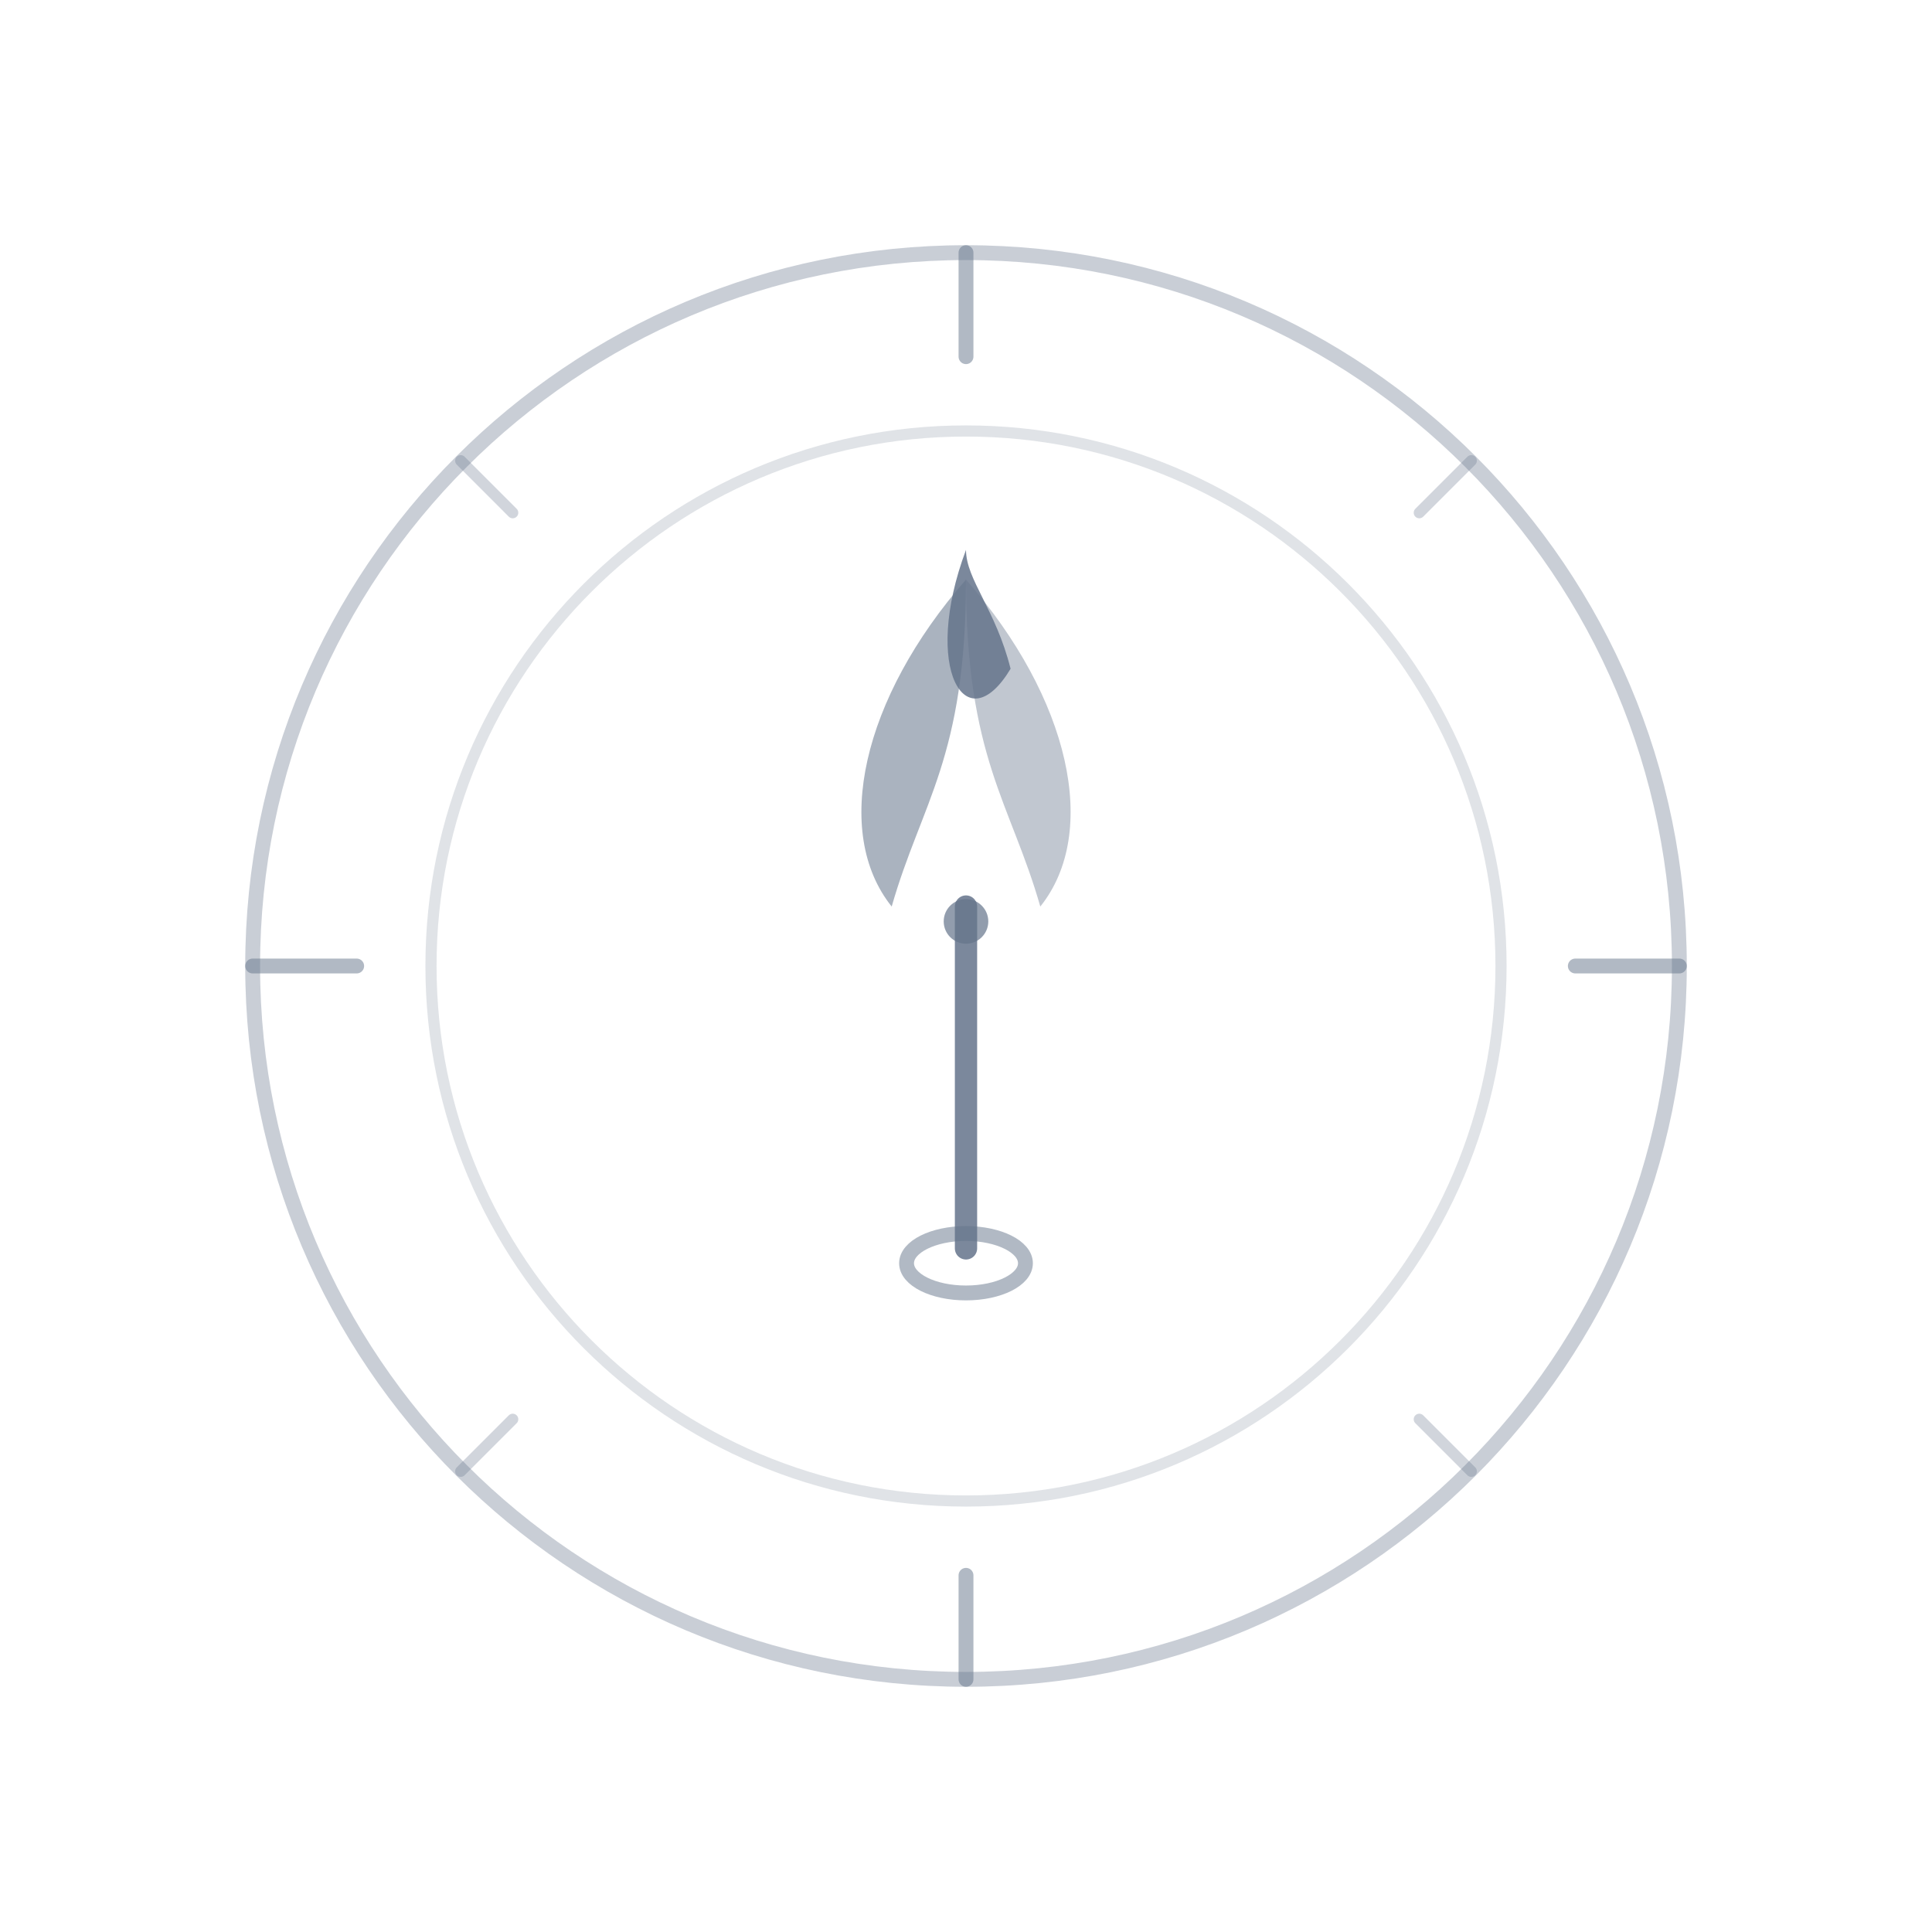
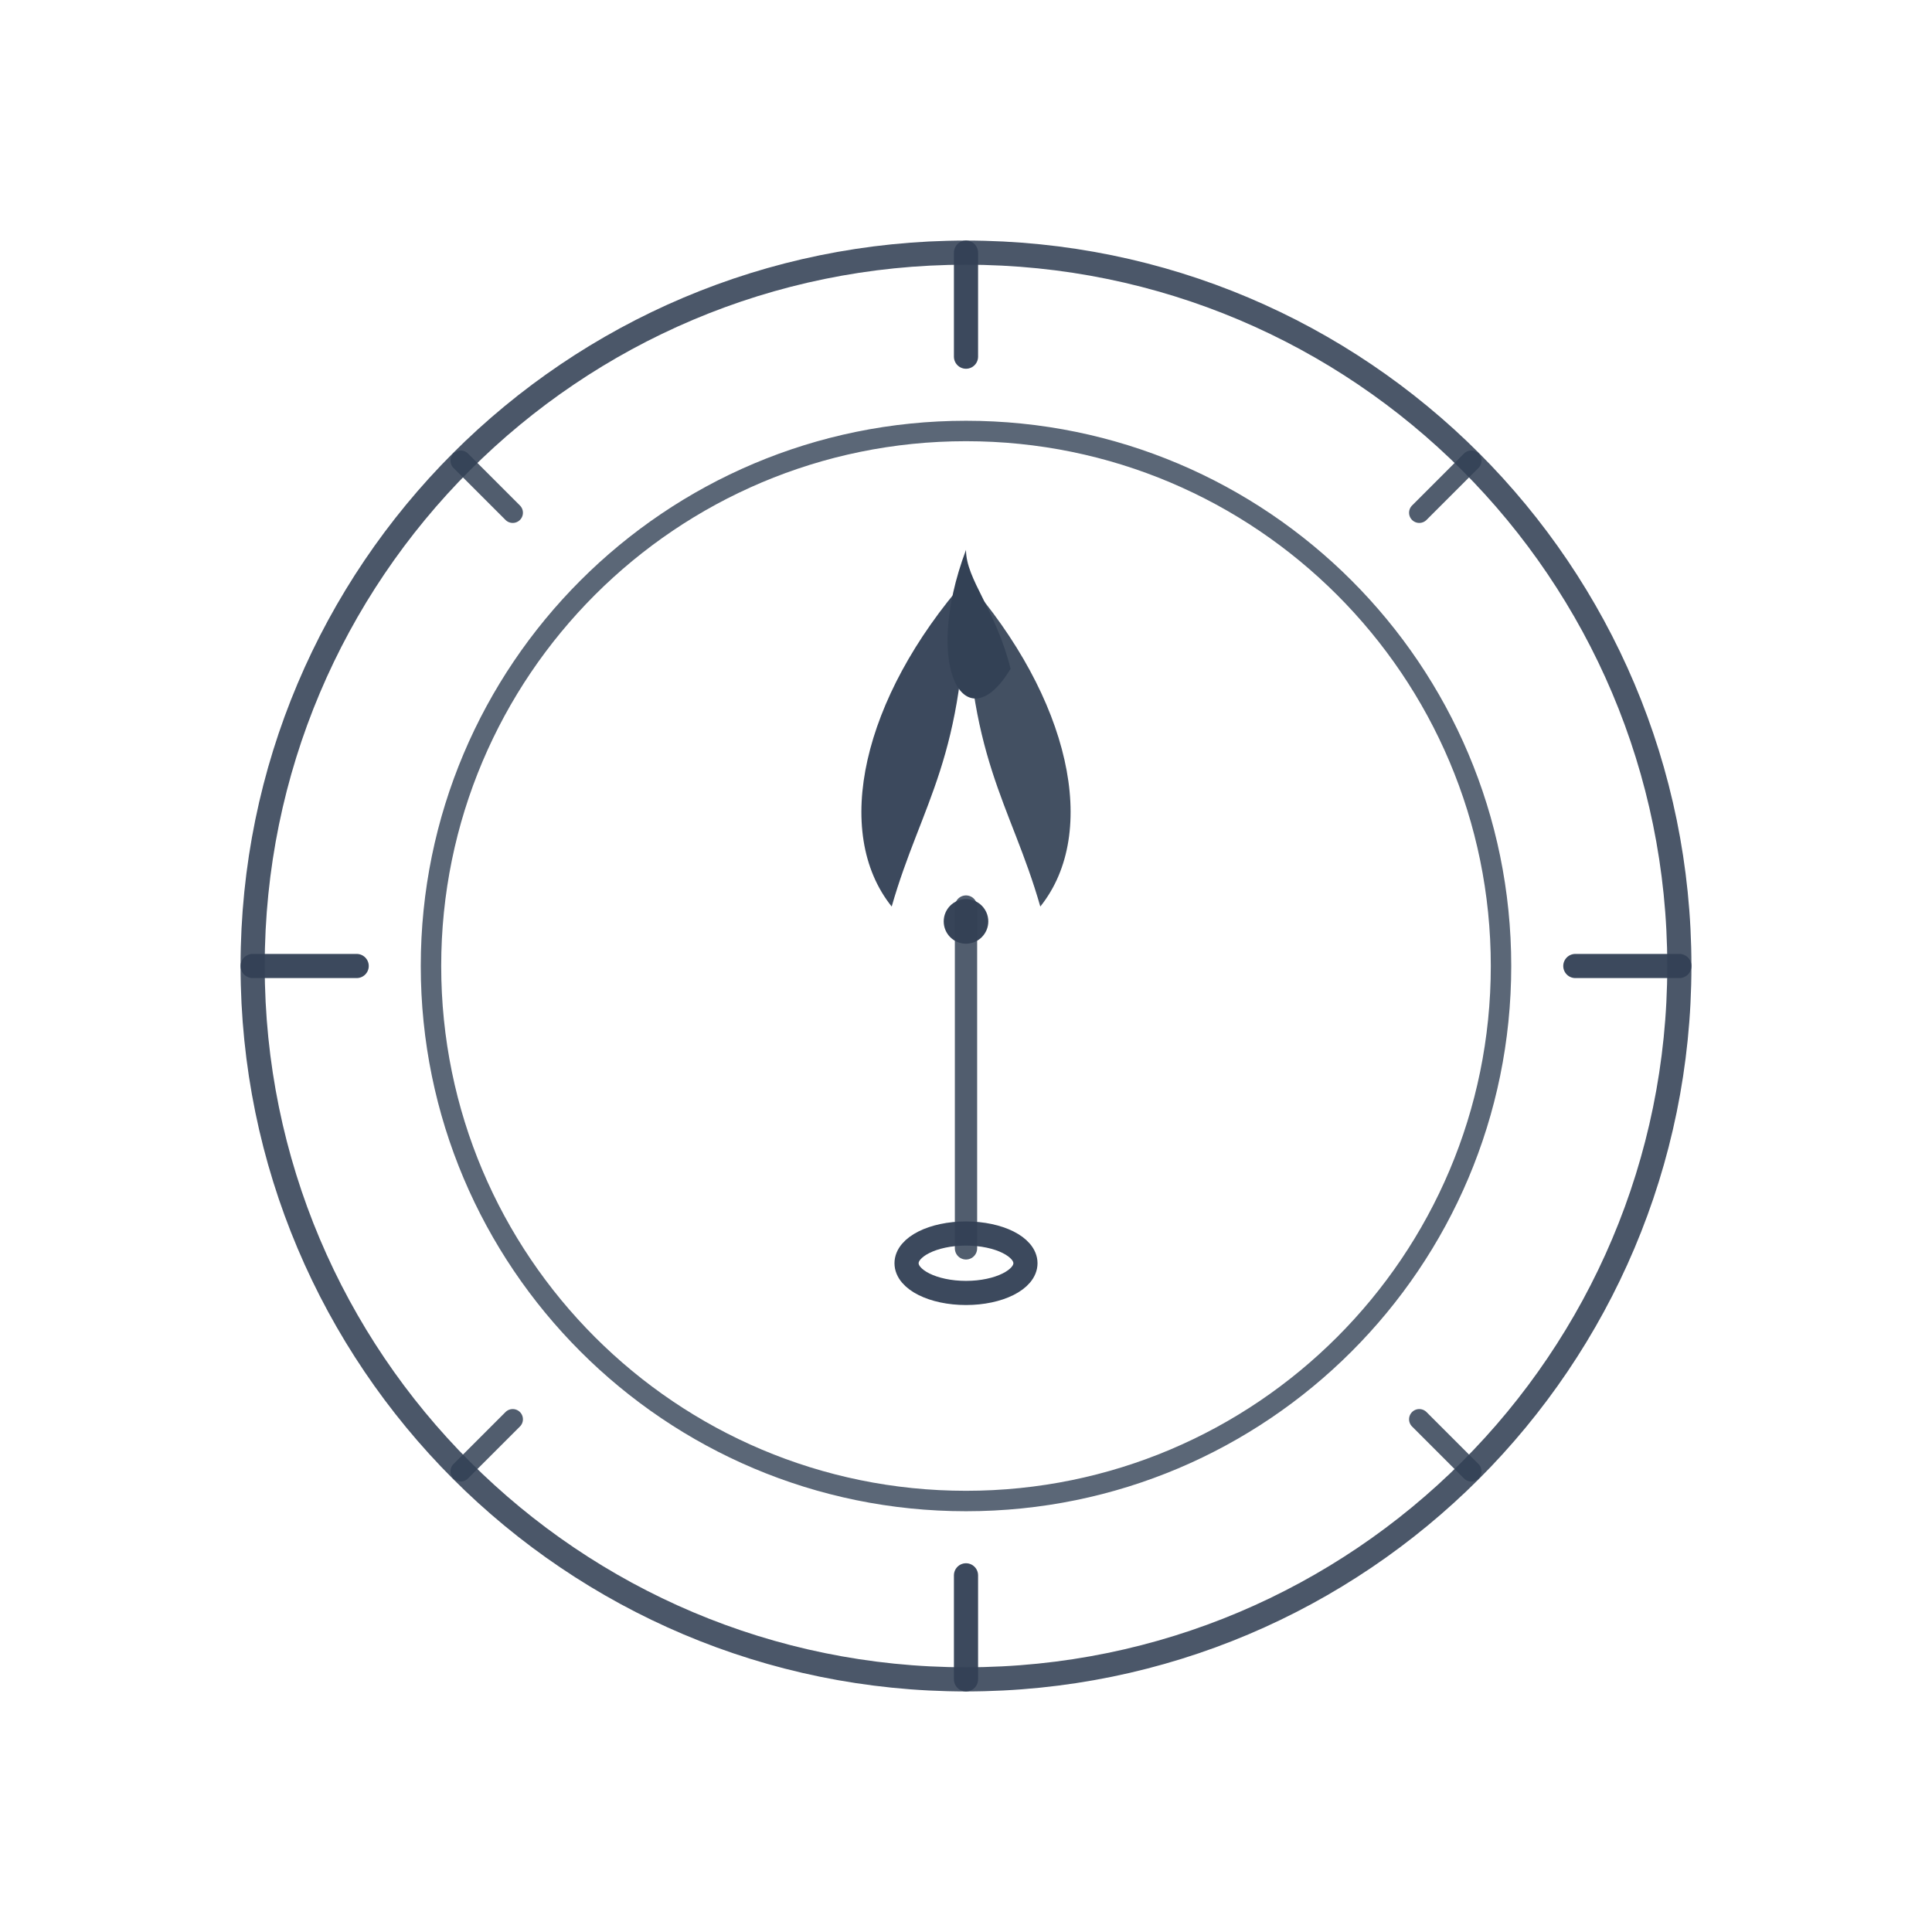
<svg xmlns="http://www.w3.org/2000/svg" viewBox="210 25 260 260" role="img" aria-label="Practitioner Guide rank">
-   <g transform="translate(340,155)" fill="none" stroke="#64748B">
-     <circle r="96" stroke-width="2" stroke-opacity="0.35" />
-     <circle r="72" stroke-width="1.5" stroke-opacity="0.2" />
-     <line x1="0" y1="-96" x2="0" y2="-82" stroke-width="2" stroke-linecap="round" stroke-opacity="0.5" />
-     <line x1="96" y1="0" x2="82" y2="0" stroke-width="2" stroke-linecap="round" stroke-opacity="0.5" />
-     <line x1="0" y1="96" x2="0" y2="82" stroke-width="2" stroke-linecap="round" stroke-opacity="0.5" />
-     <line x1="-96" y1="0" x2="-82" y2="0" stroke-width="2" stroke-linecap="round" stroke-opacity="0.5" />
-     <line x1="68" y1="-68" x2="61" y2="-61" stroke-width="1.5" stroke-linecap="round" stroke-opacity="0.3" />
-     <line x1="68" y1="68" x2="61" y2="61" stroke-width="1.5" stroke-linecap="round" stroke-opacity="0.3" />
-     <line x1="-68" y1="68" x2="-61" y2="61" stroke-width="1.5" stroke-linecap="round" stroke-opacity="0.3" />
-     <line x1="-68" y1="-68" x2="-61" y2="-61" stroke-width="1.5" stroke-linecap="round" stroke-opacity="0.3" />
+   <g transform="translate(340,155)" fill="none" stroke="#334155">
+     <circle r="96" stroke-width="3.25" stroke-opacity="0.88" />
+     <circle r="72" stroke-width="2.75" stroke-opacity="0.8" />
+     <line x1="0" y1="-96" x2="0" y2="-82" stroke-width="3.25" stroke-linecap="round" stroke-opacity="0.95" />
+     <line x1="96" y1="0" x2="82" y2="0" stroke-width="3.25" stroke-linecap="round" stroke-opacity="0.95" />
+     <line x1="0" y1="96" x2="0" y2="82" stroke-width="3.25" stroke-linecap="round" stroke-opacity="0.95" />
+     <line x1="-96" y1="0" x2="-82" y2="0" stroke-width="3.25" stroke-linecap="round" stroke-opacity="0.95" />
+     <line x1="68" y1="-68" x2="61" y2="-61" stroke-width="2.75" stroke-linecap="round" stroke-opacity="0.85" />
+     <line x1="68" y1="68" x2="61" y2="61" stroke-width="2.75" stroke-linecap="round" stroke-opacity="0.85" />
+     <line x1="-68" y1="68" x2="-61" y2="61" stroke-width="2.75" stroke-linecap="round" stroke-opacity="0.85" />
+     <line x1="-68" y1="-68" x2="-61" y2="-61" stroke-width="2.75" stroke-linecap="round" stroke-opacity="0.85" />
    <line x1="0" y1="38" x2="0" y2="-8" stroke-width="3" stroke-linecap="round" stroke-opacity="0.85" />
-     <ellipse cx="0" cy="40" rx="8" ry="4" stroke-width="2" stroke-opacity="0.5" />
-     <path d="M0,-52 C-14,-36 -18,-18 -10,-8 C-6,-22 0,-28 0,-52Z" fill="#64748B" fill-opacity="0.55" stroke="none" />
-     <path d="M0,-52 C14,-36 18,-18 10,-8 C6,-22 0,-28 0,-52Z" fill="#64748B" fill-opacity="0.4" stroke="none" />
-     <path d="M0,-56 C-6,-40 0,-30 6,-40 C4,-48 0,-52 0,-56Z" fill="#64748B" fill-opacity="0.85" stroke="none" />
-     <circle cx="0" cy="-6" r="3" fill="#64748B" fill-opacity="0.7" stroke="none" />
+     <ellipse cx="0" cy="40" rx="8" ry="4" stroke-width="3.25" stroke-opacity="0.95" />
+     <path d="M0,-52 C-14,-36 -18,-18 -10,-8 C-6,-22 0,-28 0,-52Z" fill="#334155" fill-opacity="0.95" stroke="none" />
+     <path d="M0,-52 C14,-36 18,-18 10,-8 C6,-22 0,-28 0,-52Z" fill="#334155" fill-opacity="0.92" stroke="none" />
+     <path d="M0,-56 C-6,-40 0,-30 6,-40 C4,-48 0,-52 0,-56Z" fill="#334155" fill-opacity="1" stroke="none" />
+     <circle cx="0" cy="-6" r="3" fill="#334155" fill-opacity="0.98" stroke="none" />
  </g>
</svg>
